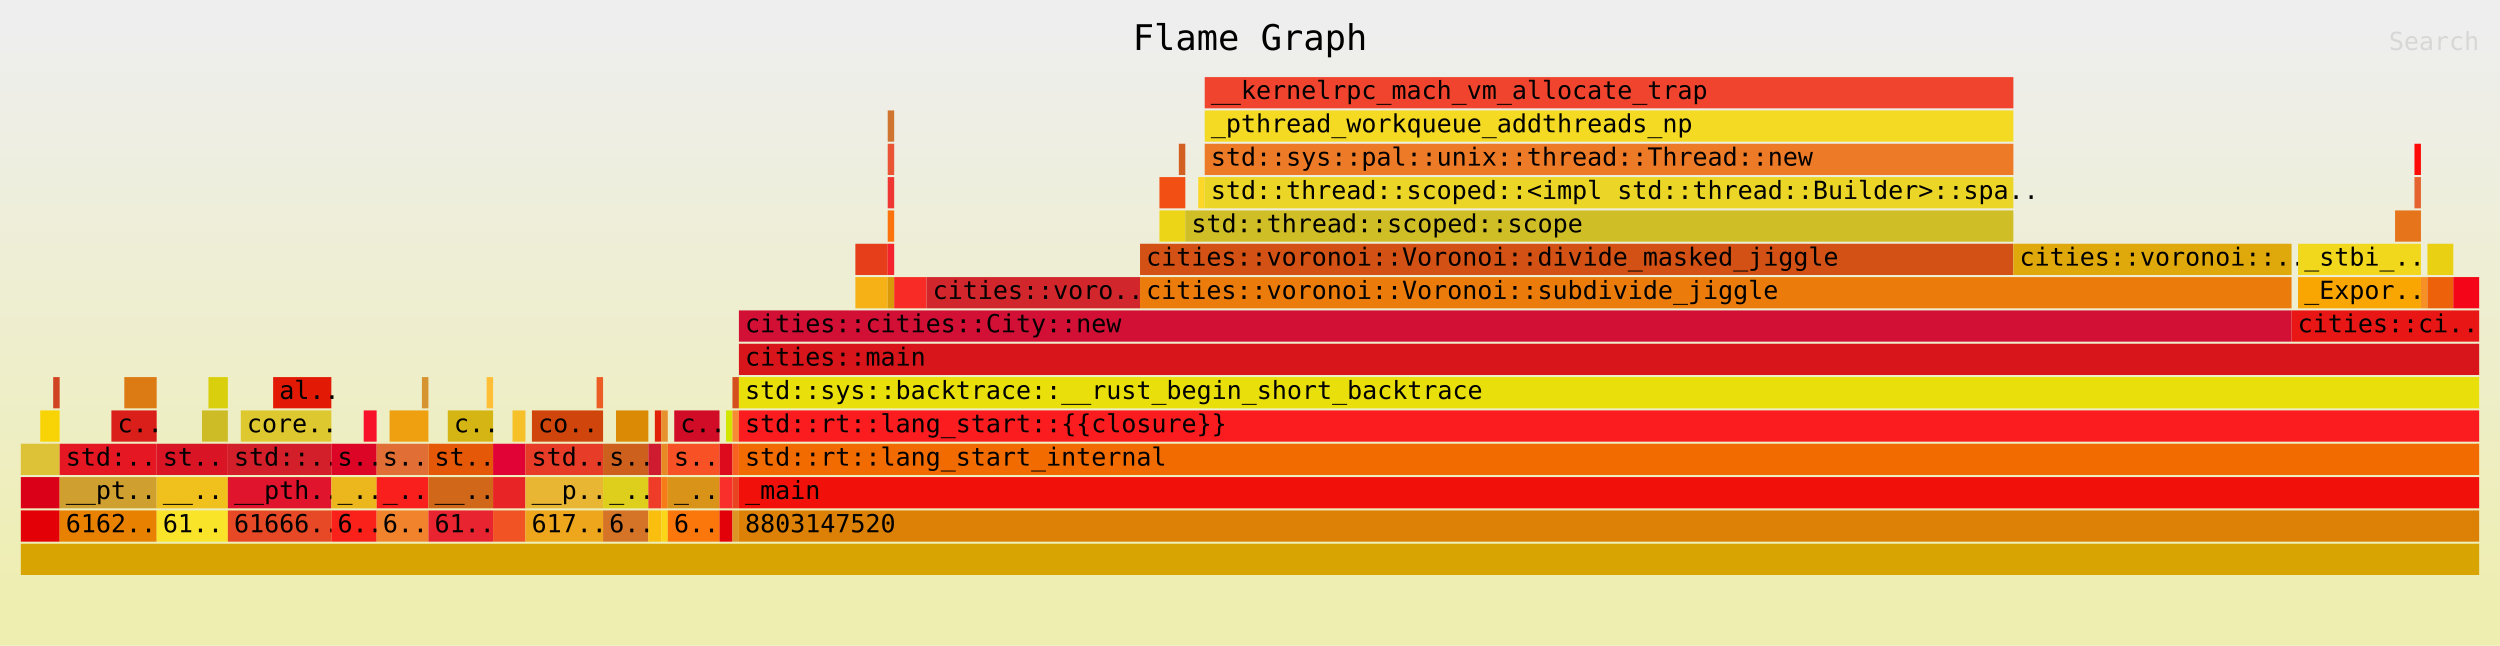
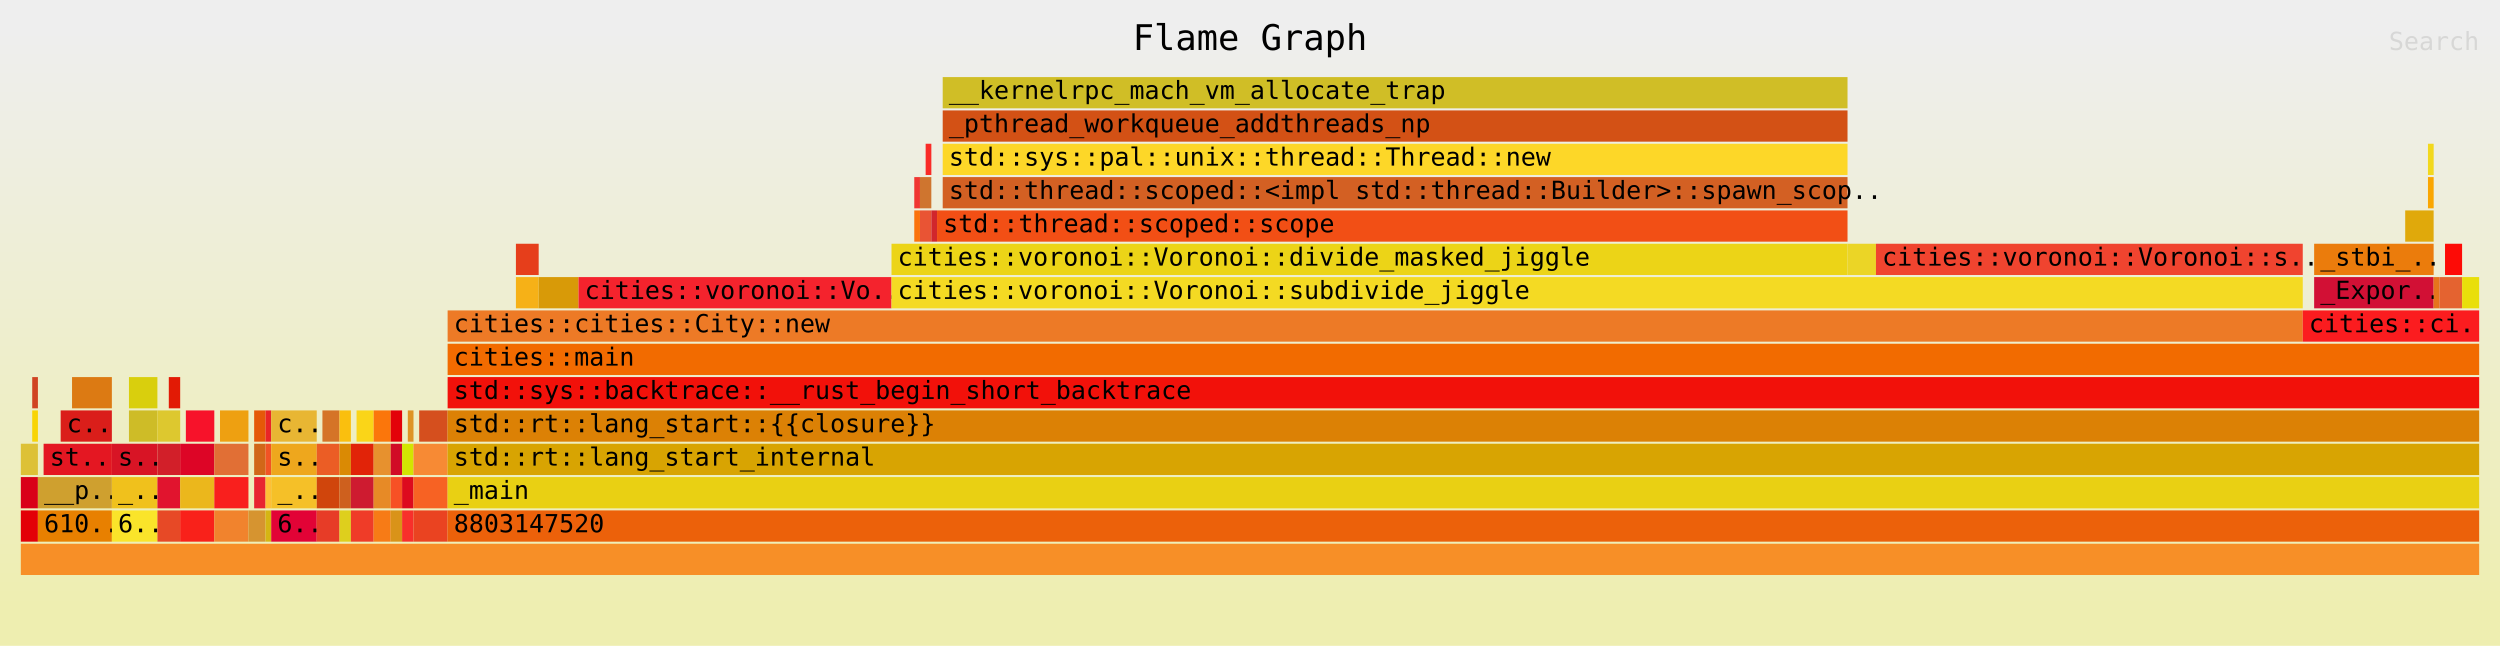
<svg xmlns="http://www.w3.org/2000/svg" xmlns:ns1="http://github.com/jonhoo/inferno" version="1.1" width="1200" height="310" viewBox="0 0 1200 310">
  <defs>
    <linearGradient id="background" y1="0" y2="1" x1="0" x2="0">
      <stop stop-color="#eeeeee" offset="5%" />
      <stop stop-color="#eeeeb0" offset="95%" />
    </linearGradient>
  </defs>
  <style type="text/css">
text { font-family:monospace; font-size:12px }
#title { text-anchor:middle; font-size:17px; }
#matched { text-anchor:end; }
#search { text-anchor:end; opacity:0.1; cursor:pointer; }
#search:hover, #search.show { opacity:1; }
#subtitle { text-anchor:middle; font-color:rgb(160,160,160); }
#unzoom { cursor:pointer; }
#frames &gt; *:hover { stroke:black; stroke-width:0.5; cursor:pointer; }
.hide { display:none; }
.parent { opacity:0.5; }
</style>
  <rect x="0" y="0" width="100%" height="310" fill="url(#background)" />
  <text id="title" fill="rgb(0,0,0)" x="50%" y="24.00">Flame Graph</text>
  <text id="details" fill="rgb(0,0,0)" x="10" y="293.00"> </text>
  <text id="unzoom" class="hide" fill="rgb(0,0,0)" x="10" y="24.00">Reset Zoom</text>
  <text id="search" fill="rgb(0,0,0)" x="1190" y="24.00">Search</text>
  <text id="matched" fill="rgb(0,0,0)" x="1190" y="293.00"> </text>
-   <svg id="frames" x="10" width="1180" total_samples="380">
-     <g>
-       <rect x="0%" y="245" width="1.579%" height="15" fill="rgb(227,0,7)" ns1:x="0" ns1:w="6" />
+   <svg id="frames" x="10" width="1180" total_samples="432">
+     <g>
+       <rect x="0%" y="245" width="0.694%" height="15" fill="rgb(227,0,7)" ns1:x="0" ns1:w="3" />
      <text x="0.25%" y="255.50" />
    </g>
    <g>
-       <rect x="0%" y="229" width="1.579%" height="15" fill="rgb(217,0,24)" ns1:x="0" ns1:w="6" />
+       <rect x="0%" y="229" width="0.694%" height="15" fill="rgb(217,0,24)" ns1:x="0" ns1:w="3" />
      <text x="0.25%" y="239.50" />
    </g>
    <g>
-       <rect x="0%" y="213" width="1.579%" height="15" fill="rgb(221,193,54)" ns1:x="0" ns1:w="6" />
+       <rect x="0%" y="213" width="0.694%" height="15" fill="rgb(221,193,54)" ns1:x="0" ns1:w="3" />
      <text x="0.25%" y="223.50" />
    </g>
    <g>
-       <rect x="0.789%" y="197" width="0.789%" height="15" fill="rgb(248,212,6)" ns1:x="3" ns1:w="3" />
-       <text x="1.04%" y="207.50" />
-     </g>
-     <g>
-       <rect x="1.316%" y="181" width="0.263%" height="15" fill="rgb(208,68,35)" ns1:x="5" ns1:w="1" />
-       <text x="1.566%" y="191.50" />
-     </g>
-     <g>
-       <rect x="1.579%" y="245" width="3.947%" height="15" fill="rgb(232,128,0)" ns1:x="6" ns1:w="15" />
-       <text x="1.829%" y="255.50">6162..</text>
-     </g>
-     <g>
-       <rect x="1.579%" y="229" width="3.947%" height="15" fill="rgb(207,160,47)" ns1:x="6" ns1:w="15" />
-       <text x="1.829%" y="239.50">__pt..</text>
-     </g>
-     <g>
-       <rect x="1.579%" y="213" width="3.947%" height="15" fill="rgb(228,23,34)" ns1:x="6" ns1:w="15" />
-       <text x="1.829%" y="223.50">std:..</text>
-     </g>
-     <g>
-       <rect x="3.684%" y="197" width="1.842%" height="15" fill="rgb(218,30,26)" ns1:x="14" ns1:w="7" />
-       <text x="3.934%" y="207.50">c..</text>
-     </g>
-     <g>
-       <rect x="4.21%" y="181" width="1.316%" height="15" fill="rgb(220,122,19)" ns1:x="16" ns1:w="5" />
-       <text x="4.46%" y="191.50" />
-     </g>
-     <g>
-       <rect x="5.526%" y="245" width="2.895%" height="15" fill="rgb(250,228,42)" ns1:x="21" ns1:w="11" />
-       <text x="5.776%" y="255.50">61..</text>
-     </g>
-     <g>
-       <rect x="5.526%" y="229" width="2.895%" height="15" fill="rgb(240,193,28)" ns1:x="21" ns1:w="11" />
-       <text x="5.776%" y="239.50">__..</text>
-     </g>
-     <g>
-       <rect x="5.526%" y="213" width="2.895%" height="15" fill="rgb(216,20,37)" ns1:x="21" ns1:w="11" />
-       <text x="5.776%" y="223.50">st..</text>
-     </g>
-     <g>
-       <rect x="7.368%" y="197" width="1.053%" height="15" fill="rgb(206,188,39)" ns1:x="28" ns1:w="4" />
-       <text x="7.618%" y="207.50" />
-     </g>
-     <g>
-       <rect x="7.632%" y="181" width="0.789%" height="15" fill="rgb(217,207,13)" ns1:x="29" ns1:w="3" />
-       <text x="7.882%" y="191.50" />
-     </g>
-     <g>
-       <rect x="8.421%" y="245" width="4.21%" height="15" fill="rgb(231,73,38)" ns1:x="32" ns1:w="16" />
-       <text x="8.671%" y="255.50">61666..</text>
-     </g>
-     <g>
-       <rect x="8.421%" y="229" width="4.21%" height="15" fill="rgb(225,20,46)" ns1:x="32" ns1:w="16" />
-       <text x="8.671%" y="239.50">__pth..</text>
-     </g>
-     <g>
-       <rect x="8.421%" y="213" width="4.21%" height="15" fill="rgb(210,31,41)" ns1:x="32" ns1:w="16" />
-       <text x="8.671%" y="223.50">std::..</text>
-     </g>
-     <g>
-       <rect x="8.947%" y="197" width="3.684%" height="15" fill="rgb(221,200,47)" ns1:x="34" ns1:w="14" />
-       <text x="9.197%" y="207.50">core..</text>
-     </g>
-     <g>
-       <rect x="10.263%" y="181" width="2.368%" height="15" fill="rgb(226,26,5)" ns1:x="39" ns1:w="9" />
-       <text x="10.513%" y="191.50">al..</text>
-     </g>
-     <g>
-       <rect x="12.632%" y="245" width="1.842%" height="15" fill="rgb(249,33,26)" ns1:x="48" ns1:w="7" />
-       <text x="12.882%" y="255.50">6..</text>
-     </g>
-     <g>
-       <rect x="12.632%" y="229" width="1.842%" height="15" fill="rgb(235,183,28)" ns1:x="48" ns1:w="7" />
-       <text x="12.882%" y="239.50">_..</text>
-     </g>
-     <g>
-       <rect x="12.632%" y="213" width="1.842%" height="15" fill="rgb(221,5,38)" ns1:x="48" ns1:w="7" />
-       <text x="12.882%" y="223.50">s..</text>
-     </g>
-     <g>
-       <rect x="13.947%" y="197" width="0.526%" height="15" fill="rgb(247,18,42)" ns1:x="53" ns1:w="2" />
-       <text x="14.197%" y="207.50" />
-     </g>
-     <g>
-       <rect x="14.474%" y="245" width="2.105%" height="15" fill="rgb(241,131,45)" ns1:x="55" ns1:w="8" />
-       <text x="14.724%" y="255.50">6..</text>
-     </g>
-     <g>
-       <rect x="14.474%" y="229" width="2.105%" height="15" fill="rgb(249,31,29)" ns1:x="55" ns1:w="8" />
-       <text x="14.724%" y="239.50">_..</text>
-     </g>
-     <g>
-       <rect x="14.474%" y="213" width="2.105%" height="15" fill="rgb(225,111,53)" ns1:x="55" ns1:w="8" />
-       <text x="14.724%" y="223.50">s..</text>
-     </g>
-     <g>
-       <rect x="15%" y="197" width="1.579%" height="15" fill="rgb(238,160,17)" ns1:x="57" ns1:w="6" />
-       <text x="15.25%" y="207.50" />
-     </g>
-     <g>
-       <rect x="16.316%" y="181" width="0.263%" height="15" fill="rgb(214,148,48)" ns1:x="62" ns1:w="1" />
-       <text x="16.566%" y="191.50" />
-     </g>
-     <g>
-       <rect x="16.579%" y="245" width="2.632%" height="15" fill="rgb(232,36,49)" ns1:x="63" ns1:w="10" />
-       <text x="16.829%" y="255.50">61..</text>
-     </g>
-     <g>
-       <rect x="16.579%" y="229" width="2.632%" height="15" fill="rgb(209,103,24)" ns1:x="63" ns1:w="10" />
-       <text x="16.829%" y="239.50">__..</text>
-     </g>
-     <g>
-       <rect x="16.579%" y="213" width="2.632%" height="15" fill="rgb(229,88,8)" ns1:x="63" ns1:w="10" />
-       <text x="16.829%" y="223.50">st..</text>
-     </g>
-     <g>
-       <rect x="17.368%" y="197" width="1.842%" height="15" fill="rgb(213,181,19)" ns1:x="66" ns1:w="7" />
-       <text x="17.618%" y="207.50">c..</text>
-     </g>
-     <g>
-       <rect x="18.947%" y="181" width="0.263%" height="15" fill="rgb(254,191,54)" ns1:x="72" ns1:w="1" />
-       <text x="19.197%" y="191.50" />
-     </g>
-     <g>
-       <rect x="19.21%" y="245" width="1.316%" height="15" fill="rgb(241,83,37)" ns1:x="73" ns1:w="5" />
-       <text x="19.46%" y="255.50" />
-     </g>
-     <g>
-       <rect x="19.21%" y="229" width="1.316%" height="15" fill="rgb(233,36,39)" ns1:x="73" ns1:w="5" />
-       <text x="19.46%" y="239.50" />
-     </g>
-     <g>
-       <rect x="19.21%" y="213" width="1.316%" height="15" fill="rgb(226,3,54)" ns1:x="73" ns1:w="5" />
-       <text x="19.46%" y="223.50" />
-     </g>
-     <g>
-       <rect x="20%" y="197" width="0.526%" height="15" fill="rgb(245,192,40)" ns1:x="76" ns1:w="2" />
-       <text x="20.25%" y="207.50" />
-     </g>
-     <g>
-       <rect x="20.526%" y="245" width="3.158%" height="15" fill="rgb(238,167,29)" ns1:x="78" ns1:w="12" />
-       <text x="20.776%" y="255.50">617..</text>
-     </g>
-     <g>
-       <rect x="20.526%" y="229" width="3.158%" height="15" fill="rgb(232,182,51)" ns1:x="78" ns1:w="12" />
-       <text x="20.776%" y="239.50">__p..</text>
-     </g>
-     <g>
-       <rect x="20.526%" y="213" width="3.158%" height="15" fill="rgb(231,60,39)" ns1:x="78" ns1:w="12" />
-       <text x="20.776%" y="223.50">std..</text>
-     </g>
-     <g>
-       <rect x="20.79%" y="197" width="2.895%" height="15" fill="rgb(208,69,12)" ns1:x="79" ns1:w="11" />
-       <text x="21.04%" y="207.50">co..</text>
-     </g>
-     <g>
-       <rect x="23.421%" y="181" width="0.263%" height="15" fill="rgb(235,93,37)" ns1:x="89" ns1:w="1" />
-       <text x="23.671%" y="191.50" />
-     </g>
-     <g>
-       <rect x="23.684%" y="245" width="1.842%" height="15" fill="rgb(213,116,39)" ns1:x="90" ns1:w="7" />
-       <text x="23.934%" y="255.50">6..</text>
-     </g>
-     <g>
-       <rect x="23.684%" y="229" width="1.842%" height="15" fill="rgb(222,207,29)" ns1:x="90" ns1:w="7" />
-       <text x="23.934%" y="239.50">_..</text>
-     </g>
-     <g>
-       <rect x="23.684%" y="213" width="1.842%" height="15" fill="rgb(206,96,30)" ns1:x="90" ns1:w="7" />
-       <text x="23.934%" y="223.50">s..</text>
-     </g>
-     <g>
-       <rect x="24.21%" y="197" width="1.316%" height="15" fill="rgb(218,138,4)" ns1:x="92" ns1:w="5" />
-       <text x="24.46%" y="207.50" />
-     </g>
-     <g>
-       <rect x="25.526%" y="245" width="0.526%" height="15" fill="rgb(250,191,14)" ns1:x="97" ns1:w="2" />
-       <text x="25.776%" y="255.50" />
-     </g>
-     <g>
-       <rect x="25.526%" y="229" width="0.526%" height="15" fill="rgb(239,60,40)" ns1:x="97" ns1:w="2" />
-       <text x="25.776%" y="239.50" />
-     </g>
-     <g>
-       <rect x="25.526%" y="213" width="0.526%" height="15" fill="rgb(206,27,48)" ns1:x="97" ns1:w="2" />
-       <text x="25.776%" y="223.50" />
-     </g>
-     <g>
-       <rect x="25.79%" y="197" width="0.263%" height="15" fill="rgb(225,35,8)" ns1:x="98" ns1:w="1" />
-       <text x="26.04%" y="207.50" />
-     </g>
-     <g>
-       <rect x="26.053%" y="245" width="0.263%" height="15" fill="rgb(250,213,24)" ns1:x="99" ns1:w="1" />
-       <text x="26.303%" y="255.50" />
-     </g>
-     <g>
-       <rect x="26.053%" y="229" width="0.263%" height="15" fill="rgb(247,123,22)" ns1:x="99" ns1:w="1" />
-       <text x="26.303%" y="239.50" />
-     </g>
-     <g>
-       <rect x="26.053%" y="213" width="0.263%" height="15" fill="rgb(231,138,38)" ns1:x="99" ns1:w="1" />
-       <text x="26.303%" y="223.50" />
-     </g>
-     <g>
-       <rect x="26.053%" y="197" width="0.263%" height="15" fill="rgb(231,145,46)" ns1:x="99" ns1:w="1" />
-       <text x="26.303%" y="207.50" />
-     </g>
-     <g>
-       <rect x="26.316%" y="245" width="2.105%" height="15" fill="rgb(251,118,11)" ns1:x="100" ns1:w="8" />
-       <text x="26.566%" y="255.50">6..</text>
-     </g>
-     <g>
-       <rect x="26.316%" y="229" width="2.105%" height="15" fill="rgb(217,147,25)" ns1:x="100" ns1:w="8" />
-       <text x="26.566%" y="239.50">_..</text>
-     </g>
-     <g>
-       <rect x="26.316%" y="213" width="2.105%" height="15" fill="rgb(247,81,37)" ns1:x="100" ns1:w="8" />
-       <text x="26.566%" y="223.50">s..</text>
-     </g>
-     <g>
-       <rect x="26.579%" y="197" width="1.842%" height="15" fill="rgb(209,12,38)" ns1:x="101" ns1:w="7" />
-       <text x="26.829%" y="207.50">c..</text>
-     </g>
-     <g>
-       <rect x="28.421%" y="245" width="0.526%" height="15" fill="rgb(227,1,9)" ns1:x="108" ns1:w="2" />
-       <text x="28.671%" y="255.50" />
-     </g>
-     <g>
-       <rect x="28.421%" y="229" width="0.526%" height="15" fill="rgb(248,47,43)" ns1:x="108" ns1:w="2" />
-       <text x="28.671%" y="239.50" />
-     </g>
-     <g>
-       <rect x="28.421%" y="213" width="0.526%" height="15" fill="rgb(221,10,30)" ns1:x="108" ns1:w="2" />
-       <text x="28.671%" y="223.50" />
-     </g>
-     <g>
-       <rect x="28.684%" y="197" width="0.263%" height="15" fill="rgb(210,229,1)" ns1:x="109" ns1:w="1" />
-       <text x="28.934%" y="207.50" />
-     </g>
-     <g>
-       <rect x="28.947%" y="245" width="0.263%" height="15" fill="rgb(222,148,37)" ns1:x="110" ns1:w="1" />
-       <text x="29.197%" y="255.50" />
-     </g>
-     <g>
-       <rect x="28.947%" y="229" width="0.263%" height="15" fill="rgb(234,67,33)" ns1:x="110" ns1:w="1" />
-       <text x="29.197%" y="239.50" />
-     </g>
-     <g>
-       <rect x="28.947%" y="213" width="0.263%" height="15" fill="rgb(247,98,35)" ns1:x="110" ns1:w="1" />
-       <text x="29.197%" y="223.50" />
-     </g>
-     <g>
-       <rect x="28.947%" y="197" width="0.263%" height="15" fill="rgb(247,138,52)" ns1:x="110" ns1:w="1" />
-       <text x="29.197%" y="207.50" />
-     </g>
-     <g>
-       <rect x="28.947%" y="181" width="0.263%" height="15" fill="rgb(213,79,30)" ns1:x="110" ns1:w="1" />
-       <text x="29.197%" y="191.50" />
-     </g>
-     <g>
-       <rect x="33.947%" y="133" width="1.316%" height="15" fill="rgb(246,177,23)" ns1:x="129" ns1:w="5" />
-       <text x="34.197%" y="143.50" />
-     </g>
-     <g>
-       <rect x="33.947%" y="117" width="1.316%" height="15" fill="rgb(230,62,27)" ns1:x="129" ns1:w="5" />
-       <text x="34.197%" y="127.50" />
-     </g>
-     <g>
-       <rect x="35.263%" y="133" width="0.263%" height="15" fill="rgb(216,154,8)" ns1:x="134" ns1:w="1" />
-       <text x="35.513%" y="143.50" />
-     </g>
-     <g>
-       <rect x="35.263%" y="117" width="0.263%" height="15" fill="rgb(244,35,45)" ns1:x="134" ns1:w="1" />
-       <text x="35.513%" y="127.50" />
-     </g>
-     <g>
-       <rect x="35.263%" y="101" width="0.263%" height="15" fill="rgb(251,115,12)" ns1:x="134" ns1:w="1" />
-       <text x="35.513%" y="111.50" />
-     </g>
-     <g>
-       <rect x="35.263%" y="85" width="0.263%" height="15" fill="rgb(240,54,50)" ns1:x="134" ns1:w="1" />
-       <text x="35.513%" y="95.50" />
-     </g>
-     <g>
-       <rect x="35.263%" y="69" width="0.263%" height="15" fill="rgb(233,84,52)" ns1:x="134" ns1:w="1" />
-       <text x="35.513%" y="79.50" />
-     </g>
-     <g>
-       <rect x="35.263%" y="53" width="0.263%" height="15" fill="rgb(207,117,47)" ns1:x="134" ns1:w="1" />
-       <text x="35.513%" y="63.50" />
-     </g>
-     <g>
-       <rect x="35.526%" y="133" width="1.316%" height="15" fill="rgb(249,43,39)" ns1:x="135" ns1:w="5" />
-       <text x="35.776%" y="143.50" />
-     </g>
-     <g>
-       <rect x="36.842%" y="133" width="8.684%" height="15" fill="rgb(209,38,44)" ns1:x="140" ns1:w="33" />
-       <text x="37.092%" y="143.50">cities::voro..</text>
-     </g>
-     <g>
-       <rect x="46.316%" y="101" width="1.053%" height="15" fill="rgb(236,212,23)" ns1:x="176" ns1:w="4" />
-       <text x="46.566%" y="111.50" />
-     </g>
-     <g>
-       <rect x="46.316%" y="85" width="1.053%" height="15" fill="rgb(242,79,21)" ns1:x="176" ns1:w="4" />
-       <text x="46.566%" y="95.50" />
-     </g>
-     <g>
-       <rect x="47.105%" y="69" width="0.263%" height="15" fill="rgb(211,96,35)" ns1:x="179" ns1:w="1" />
-       <text x="47.355%" y="79.50" />
-     </g>
-     <g>
-       <rect x="47.895%" y="85" width="0.263%" height="15" fill="rgb(253,215,40)" ns1:x="182" ns1:w="1" />
-       <text x="48.145%" y="95.50" />
-     </g>
-     <g>
-       <rect x="45.526%" y="117" width="35.526%" height="15" fill="rgb(211,81,21)" ns1:x="173" ns1:w="135" />
-       <text x="45.776%" y="127.50">cities::voronoi::Voronoi::divide_masked_jiggle</text>
-     </g>
-     <g>
-       <rect x="47.368%" y="101" width="33.684%" height="15" fill="rgb(208,190,38)" ns1:x="180" ns1:w="128" />
-       <text x="47.618%" y="111.50">std::thread::scoped::scope</text>
-     </g>
-     <g>
-       <rect x="48.158%" y="85" width="32.895%" height="15" fill="rgb(235,213,38)" ns1:x="183" ns1:w="125" />
-       <text x="48.408%" y="95.50">std::thread::scoped::&lt;impl std::thread::Builder&gt;::spa..</text>
-     </g>
-     <g>
-       <rect x="48.158%" y="69" width="32.895%" height="15" fill="rgb(237,122,38)" ns1:x="183" ns1:w="125" />
-       <text x="48.408%" y="79.50">std::sys::pal::unix::thread::Thread::new</text>
-     </g>
-     <g>
-       <rect x="48.158%" y="53" width="32.895%" height="15" fill="rgb(244,218,35)" ns1:x="183" ns1:w="125" />
-       <text x="48.408%" y="63.50">_pthread_workqueue_addthreads_np</text>
-     </g>
-     <g>
-       <rect x="48.158%" y="37" width="32.895%" height="15" fill="rgb(240,68,47)" ns1:x="183" ns1:w="125" />
-       <text x="48.408%" y="47.50">__kernelrpc_mach_vm_allocate_trap</text>
-     </g>
-     <g>
-       <rect x="29.21%" y="149" width="63.158%" height="15" fill="rgb(210,16,53)" ns1:x="111" ns1:w="240" />
-       <text x="29.46%" y="159.50">cities::cities::City::new</text>
-     </g>
-     <g>
-       <rect x="45.526%" y="133" width="46.842%" height="15" fill="rgb(235,124,12)" ns1:x="173" ns1:w="178" />
-       <text x="45.776%" y="143.50">cities::voronoi::Voronoi::subdivide_jiggle</text>
-     </g>
-     <g>
-       <rect x="81.053%" y="117" width="11.316%" height="15" fill="rgb(224,169,11)" ns1:x="308" ns1:w="43" />
-       <text x="81.303%" y="127.50">cities::voronoi::..</text>
-     </g>
-     <g>
-       <rect x="92.632%" y="133" width="5%" height="15" fill="rgb(250,166,2)" ns1:x="352" ns1:w="19" />
-       <text x="92.882%" y="143.50">_Expor..</text>
-     </g>
-     <g>
-       <rect x="92.632%" y="117" width="5%" height="15" fill="rgb(242,216,29)" ns1:x="352" ns1:w="19" />
-       <text x="92.882%" y="127.50">_stbi_..</text>
-     </g>
-     <g>
-       <rect x="96.579%" y="101" width="1.053%" height="15" fill="rgb(230,116,27)" ns1:x="367" ns1:w="4" />
-       <text x="96.829%" y="111.50" />
-     </g>
-     <g>
-       <rect x="97.368%" y="85" width="0.263%" height="15" fill="rgb(228,99,48)" ns1:x="370" ns1:w="1" />
-       <text x="97.618%" y="95.50" />
-     </g>
-     <g>
-       <rect x="97.368%" y="69" width="0.263%" height="15" fill="rgb(253,11,6)" ns1:x="370" ns1:w="1" />
-       <text x="97.618%" y="79.50" />
-     </g>
-     <g>
-       <rect x="97.632%" y="133" width="0.263%" height="15" fill="rgb(247,143,39)" ns1:x="371" ns1:w="1" />
-       <text x="97.882%" y="143.50" />
-     </g>
-     <g>
-       <rect x="97.895%" y="133" width="1.053%" height="15" fill="rgb(236,97,10)" ns1:x="372" ns1:w="4" />
-       <text x="98.145%" y="143.50" />
-     </g>
-     <g>
-       <rect x="97.895%" y="117" width="1.053%" height="15" fill="rgb(233,208,19)" ns1:x="372" ns1:w="4" />
-       <text x="98.145%" y="127.50" />
-     </g>
-     <g>
-       <rect x="0%" y="261" width="100%" height="15" fill="rgb(216,164,2)" ns1:x="0" ns1:w="380" />
+       <rect x="0.463%" y="197" width="0.232%" height="15" fill="rgb(248,212,6)" ns1:x="2" ns1:w="1" />
+       <text x="0.713%" y="207.50" />
+     </g>
+     <g>
+       <rect x="0.463%" y="181" width="0.232%" height="15" fill="rgb(208,68,35)" ns1:x="2" ns1:w="1" />
+       <text x="0.713%" y="191.50" />
+     </g>
+     <g>
+       <rect x="0.694%" y="245" width="3.009%" height="15" fill="rgb(232,128,0)" ns1:x="3" ns1:w="13" />
+       <text x="0.944%" y="255.50">610..</text>
+     </g>
+     <g>
+       <rect x="0.694%" y="229" width="3.009%" height="15" fill="rgb(207,160,47)" ns1:x="3" ns1:w="13" />
+       <text x="0.944%" y="239.50">__p..</text>
+     </g>
+     <g>
+       <rect x="0.926%" y="213" width="2.778%" height="15" fill="rgb(228,23,34)" ns1:x="4" ns1:w="12" />
+       <text x="1.176%" y="223.50">st..</text>
+     </g>
+     <g>
+       <rect x="1.62%" y="197" width="2.083%" height="15" fill="rgb(218,30,26)" ns1:x="7" ns1:w="9" />
+       <text x="1.87%" y="207.50">c..</text>
+     </g>
+     <g>
+       <rect x="2.083%" y="181" width="1.62%" height="15" fill="rgb(220,122,19)" ns1:x="9" ns1:w="7" />
+       <text x="2.333%" y="191.50" />
+     </g>
+     <g>
+       <rect x="3.704%" y="245" width="1.852%" height="15" fill="rgb(250,228,42)" ns1:x="16" ns1:w="8" />
+       <text x="3.954%" y="255.50">6..</text>
+     </g>
+     <g>
+       <rect x="3.704%" y="229" width="1.852%" height="15" fill="rgb(240,193,28)" ns1:x="16" ns1:w="8" />
+       <text x="3.954%" y="239.50">_..</text>
+     </g>
+     <g>
+       <rect x="3.704%" y="213" width="1.852%" height="15" fill="rgb(216,20,37)" ns1:x="16" ns1:w="8" />
+       <text x="3.954%" y="223.50">s..</text>
+     </g>
+     <g>
+       <rect x="4.398%" y="197" width="1.157%" height="15" fill="rgb(206,188,39)" ns1:x="19" ns1:w="5" />
+       <text x="4.648%" y="207.50" />
+     </g>
+     <g>
+       <rect x="4.398%" y="181" width="1.157%" height="15" fill="rgb(217,207,13)" ns1:x="19" ns1:w="5" />
+       <text x="4.648%" y="191.50" />
+     </g>
+     <g>
+       <rect x="5.556%" y="245" width="0.926%" height="15" fill="rgb(231,73,38)" ns1:x="24" ns1:w="4" />
+       <text x="5.806%" y="255.50" />
+     </g>
+     <g>
+       <rect x="5.556%" y="229" width="0.926%" height="15" fill="rgb(225,20,46)" ns1:x="24" ns1:w="4" />
+       <text x="5.806%" y="239.50" />
+     </g>
+     <g>
+       <rect x="5.556%" y="213" width="0.926%" height="15" fill="rgb(210,31,41)" ns1:x="24" ns1:w="4" />
+       <text x="5.806%" y="223.50" />
+     </g>
+     <g>
+       <rect x="5.556%" y="197" width="0.926%" height="15" fill="rgb(221,200,47)" ns1:x="24" ns1:w="4" />
+       <text x="5.806%" y="207.50" />
+     </g>
+     <g>
+       <rect x="6.019%" y="181" width="0.463%" height="15" fill="rgb(226,26,5)" ns1:x="26" ns1:w="2" />
+       <text x="6.269%" y="191.50" />
+     </g>
+     <g>
+       <rect x="6.481%" y="245" width="1.389%" height="15" fill="rgb(249,33,26)" ns1:x="28" ns1:w="6" />
+       <text x="6.731%" y="255.50" />
+     </g>
+     <g>
+       <rect x="6.481%" y="229" width="1.389%" height="15" fill="rgb(235,183,28)" ns1:x="28" ns1:w="6" />
+       <text x="6.731%" y="239.50" />
+     </g>
+     <g>
+       <rect x="6.481%" y="213" width="1.389%" height="15" fill="rgb(221,5,38)" ns1:x="28" ns1:w="6" />
+       <text x="6.731%" y="223.50" />
+     </g>
+     <g>
+       <rect x="6.713%" y="197" width="1.157%" height="15" fill="rgb(247,18,42)" ns1:x="29" ns1:w="5" />
+       <text x="6.963%" y="207.50" />
+     </g>
+     <g>
+       <rect x="7.87%" y="245" width="1.389%" height="15" fill="rgb(241,131,45)" ns1:x="34" ns1:w="6" />
+       <text x="8.12%" y="255.50" />
+     </g>
+     <g>
+       <rect x="7.87%" y="229" width="1.389%" height="15" fill="rgb(249,31,29)" ns1:x="34" ns1:w="6" />
+       <text x="8.12%" y="239.50" />
+     </g>
+     <g>
+       <rect x="7.87%" y="213" width="1.389%" height="15" fill="rgb(225,111,53)" ns1:x="34" ns1:w="6" />
+       <text x="8.12%" y="223.50" />
+     </g>
+     <g>
+       <rect x="8.102%" y="197" width="1.157%" height="15" fill="rgb(238,160,17)" ns1:x="35" ns1:w="5" />
+       <text x="8.352%" y="207.50" />
+     </g>
+     <g>
+       <rect x="9.259%" y="245" width="0.694%" height="15" fill="rgb(214,148,48)" ns1:x="40" ns1:w="3" />
+       <text x="9.509%" y="255.50" />
+     </g>
+     <g>
+       <rect x="9.491%" y="229" width="0.463%" height="15" fill="rgb(232,36,49)" ns1:x="41" ns1:w="2" />
+       <text x="9.741%" y="239.50" />
+     </g>
+     <g>
+       <rect x="9.491%" y="213" width="0.463%" height="15" fill="rgb(209,103,24)" ns1:x="41" ns1:w="2" />
+       <text x="9.741%" y="223.50" />
+     </g>
+     <g>
+       <rect x="9.491%" y="197" width="0.463%" height="15" fill="rgb(229,88,8)" ns1:x="41" ns1:w="2" />
+       <text x="9.741%" y="207.50" />
+     </g>
+     <g>
+       <rect x="9.954%" y="245" width="0.232%" height="15" fill="rgb(213,181,19)" ns1:x="43" ns1:w="1" />
+       <text x="10.204%" y="255.50" />
+     </g>
+     <g>
+       <rect x="9.954%" y="229" width="0.232%" height="15" fill="rgb(254,191,54)" ns1:x="43" ns1:w="1" />
+       <text x="10.204%" y="239.50" />
+     </g>
+     <g>
+       <rect x="9.954%" y="213" width="0.232%" height="15" fill="rgb(241,83,37)" ns1:x="43" ns1:w="1" />
+       <text x="10.204%" y="223.50" />
+     </g>
+     <g>
+       <rect x="9.954%" y="197" width="0.232%" height="15" fill="rgb(233,36,39)" ns1:x="43" ns1:w="1" />
+       <text x="10.204%" y="207.50" />
+     </g>
+     <g>
+       <rect x="10.185%" y="245" width="1.852%" height="15" fill="rgb(226,3,54)" ns1:x="44" ns1:w="8" />
+       <text x="10.435%" y="255.50">6..</text>
+     </g>
+     <g>
+       <rect x="10.185%" y="229" width="1.852%" height="15" fill="rgb(245,192,40)" ns1:x="44" ns1:w="8" />
+       <text x="10.435%" y="239.50">_..</text>
+     </g>
+     <g>
+       <rect x="10.185%" y="213" width="1.852%" height="15" fill="rgb(238,167,29)" ns1:x="44" ns1:w="8" />
+       <text x="10.435%" y="223.50">s..</text>
+     </g>
+     <g>
+       <rect x="10.185%" y="197" width="1.852%" height="15" fill="rgb(232,182,51)" ns1:x="44" ns1:w="8" />
+       <text x="10.435%" y="207.50">c..</text>
+     </g>
+     <g>
+       <rect x="12.037%" y="245" width="0.926%" height="15" fill="rgb(231,60,39)" ns1:x="52" ns1:w="4" />
+       <text x="12.287%" y="255.50" />
+     </g>
+     <g>
+       <rect x="12.037%" y="229" width="0.926%" height="15" fill="rgb(208,69,12)" ns1:x="52" ns1:w="4" />
+       <text x="12.287%" y="239.50" />
+     </g>
+     <g>
+       <rect x="12.037%" y="213" width="0.926%" height="15" fill="rgb(235,93,37)" ns1:x="52" ns1:w="4" />
+       <text x="12.287%" y="223.50" />
+     </g>
+     <g>
+       <rect x="12.268%" y="197" width="0.694%" height="15" fill="rgb(213,116,39)" ns1:x="53" ns1:w="3" />
+       <text x="12.518%" y="207.50" />
+     </g>
+     <g>
+       <rect x="12.963%" y="245" width="0.463%" height="15" fill="rgb(222,207,29)" ns1:x="56" ns1:w="2" />
+       <text x="13.213%" y="255.50" />
+     </g>
+     <g>
+       <rect x="12.963%" y="229" width="0.463%" height="15" fill="rgb(206,96,30)" ns1:x="56" ns1:w="2" />
+       <text x="13.213%" y="239.50" />
+     </g>
+     <g>
+       <rect x="12.963%" y="213" width="0.463%" height="15" fill="rgb(218,138,4)" ns1:x="56" ns1:w="2" />
+       <text x="13.213%" y="223.50" />
+     </g>
+     <g>
+       <rect x="12.963%" y="197" width="0.463%" height="15" fill="rgb(250,191,14)" ns1:x="56" ns1:w="2" />
+       <text x="13.213%" y="207.50" />
+     </g>
+     <g>
+       <rect x="13.426%" y="245" width="0.926%" height="15" fill="rgb(239,60,40)" ns1:x="58" ns1:w="4" />
+       <text x="13.676%" y="255.50" />
+     </g>
+     <g>
+       <rect x="13.426%" y="229" width="0.926%" height="15" fill="rgb(206,27,48)" ns1:x="58" ns1:w="4" />
+       <text x="13.676%" y="239.50" />
+     </g>
+     <g>
+       <rect x="13.426%" y="213" width="0.926%" height="15" fill="rgb(225,35,8)" ns1:x="58" ns1:w="4" />
+       <text x="13.676%" y="223.50" />
+     </g>
+     <g>
+       <rect x="13.657%" y="197" width="0.694%" height="15" fill="rgb(250,213,24)" ns1:x="59" ns1:w="3" />
+       <text x="13.907%" y="207.50" />
+     </g>
+     <g>
+       <rect x="14.352%" y="245" width="0.694%" height="15" fill="rgb(247,123,22)" ns1:x="62" ns1:w="3" />
+       <text x="14.602%" y="255.50" />
+     </g>
+     <g>
+       <rect x="14.352%" y="229" width="0.694%" height="15" fill="rgb(231,138,38)" ns1:x="62" ns1:w="3" />
+       <text x="14.602%" y="239.50" />
+     </g>
+     <g>
+       <rect x="14.352%" y="213" width="0.694%" height="15" fill="rgb(231,145,46)" ns1:x="62" ns1:w="3" />
+       <text x="14.602%" y="223.50" />
+     </g>
+     <g>
+       <rect x="14.352%" y="197" width="0.694%" height="15" fill="rgb(251,118,11)" ns1:x="62" ns1:w="3" />
+       <text x="14.602%" y="207.50" />
+     </g>
+     <g>
+       <rect x="15.046%" y="245" width="0.463%" height="15" fill="rgb(217,147,25)" ns1:x="65" ns1:w="2" />
+       <text x="15.296%" y="255.50" />
+     </g>
+     <g>
+       <rect x="15.046%" y="229" width="0.463%" height="15" fill="rgb(247,81,37)" ns1:x="65" ns1:w="2" />
+       <text x="15.296%" y="239.50" />
+     </g>
+     <g>
+       <rect x="15.046%" y="213" width="0.463%" height="15" fill="rgb(209,12,38)" ns1:x="65" ns1:w="2" />
+       <text x="15.296%" y="223.50" />
+     </g>
+     <g>
+       <rect x="15.046%" y="197" width="0.463%" height="15" fill="rgb(227,1,9)" ns1:x="65" ns1:w="2" />
+       <text x="15.296%" y="207.50" />
+     </g>
+     <g>
+       <rect x="15.509%" y="245" width="0.463%" height="15" fill="rgb(248,47,43)" ns1:x="67" ns1:w="2" />
+       <text x="15.759%" y="255.50" />
+     </g>
+     <g>
+       <rect x="15.509%" y="229" width="0.463%" height="15" fill="rgb(221,10,30)" ns1:x="67" ns1:w="2" />
+       <text x="15.759%" y="239.50" />
+     </g>
+     <g>
+       <rect x="15.509%" y="213" width="0.463%" height="15" fill="rgb(210,229,1)" ns1:x="67" ns1:w="2" />
+       <text x="15.759%" y="223.50" />
+     </g>
+     <g>
+       <rect x="15.741%" y="197" width="0.232%" height="15" fill="rgb(222,148,37)" ns1:x="68" ns1:w="1" />
+       <text x="15.991%" y="207.50" />
+     </g>
+     <g>
+       <rect x="15.972%" y="245" width="1.389%" height="15" fill="rgb(234,67,33)" ns1:x="69" ns1:w="6" />
+       <text x="16.222%" y="255.50" />
+     </g>
+     <g>
+       <rect x="15.972%" y="229" width="1.389%" height="15" fill="rgb(247,98,35)" ns1:x="69" ns1:w="6" />
+       <text x="16.222%" y="239.50" />
+     </g>
+     <g>
+       <rect x="15.972%" y="213" width="1.389%" height="15" fill="rgb(247,138,52)" ns1:x="69" ns1:w="6" />
+       <text x="16.222%" y="223.50" />
+     </g>
+     <g>
+       <rect x="16.204%" y="197" width="1.157%" height="15" fill="rgb(213,79,30)" ns1:x="70" ns1:w="5" />
+       <text x="16.454%" y="207.50" />
+     </g>
+     <g>
+       <rect x="20.139%" y="133" width="0.926%" height="15" fill="rgb(246,177,23)" ns1:x="87" ns1:w="4" />
+       <text x="20.389%" y="143.50" />
+     </g>
+     <g>
+       <rect x="20.139%" y="117" width="0.926%" height="15" fill="rgb(230,62,27)" ns1:x="87" ns1:w="4" />
+       <text x="20.389%" y="127.50" />
+     </g>
+     <g>
+       <rect x="21.065%" y="133" width="1.62%" height="15" fill="rgb(216,154,8)" ns1:x="91" ns1:w="7" />
+       <text x="21.315%" y="143.50" />
+     </g>
+     <g>
+       <rect x="22.685%" y="133" width="12.732%" height="15" fill="rgb(244,35,45)" ns1:x="98" ns1:w="55" />
+       <text x="22.935%" y="143.50">cities::voronoi::Vo..</text>
+     </g>
+     <g>
+       <rect x="36.343%" y="101" width="0.232%" height="15" fill="rgb(251,115,12)" ns1:x="157" ns1:w="1" />
+       <text x="36.593%" y="111.50" />
+     </g>
+     <g>
+       <rect x="36.343%" y="85" width="0.232%" height="15" fill="rgb(240,54,50)" ns1:x="157" ns1:w="1" />
+       <text x="36.593%" y="95.50" />
+     </g>
+     <g>
+       <rect x="36.574%" y="101" width="0.463%" height="15" fill="rgb(233,84,52)" ns1:x="158" ns1:w="2" />
+       <text x="36.824%" y="111.50" />
+     </g>
+     <g>
+       <rect x="36.574%" y="85" width="0.463%" height="15" fill="rgb(207,117,47)" ns1:x="158" ns1:w="2" />
+       <text x="36.824%" y="95.50" />
+     </g>
+     <g>
+       <rect x="36.806%" y="69" width="0.232%" height="15" fill="rgb(249,43,39)" ns1:x="159" ns1:w="1" />
+       <text x="37.056%" y="79.50" />
+     </g>
+     <g>
+       <rect x="37.037%" y="101" width="0.232%" height="15" fill="rgb(209,38,44)" ns1:x="160" ns1:w="1" />
+       <text x="37.287%" y="111.50" />
+     </g>
+     <g>
+       <rect x="35.417%" y="117" width="38.889%" height="15" fill="rgb(236,212,23)" ns1:x="153" ns1:w="168" />
+       <text x="35.667%" y="127.50">cities::voronoi::Voronoi::divide_masked_jiggle</text>
+     </g>
+     <g>
+       <rect x="37.269%" y="101" width="37.037%" height="15" fill="rgb(242,79,21)" ns1:x="161" ns1:w="160" />
+       <text x="37.519%" y="111.50">std::thread::scoped::scope</text>
+     </g>
+     <g>
+       <rect x="37.5%" y="85" width="36.806%" height="15" fill="rgb(211,96,35)" ns1:x="162" ns1:w="159" />
+       <text x="37.75%" y="95.50">std::thread::scoped::&lt;impl std::thread::Builder&gt;::spawn_scop..</text>
+     </g>
+     <g>
+       <rect x="37.5%" y="69" width="36.806%" height="15" fill="rgb(253,215,40)" ns1:x="162" ns1:w="159" />
+       <text x="37.75%" y="79.50">std::sys::pal::unix::thread::Thread::new</text>
+     </g>
+     <g>
+       <rect x="37.5%" y="53" width="36.806%" height="15" fill="rgb(211,81,21)" ns1:x="162" ns1:w="159" />
+       <text x="37.75%" y="63.50">_pthread_workqueue_addthreads_np</text>
+     </g>
+     <g>
+       <rect x="37.5%" y="37" width="36.806%" height="15" fill="rgb(208,190,38)" ns1:x="162" ns1:w="159" />
+       <text x="37.75%" y="47.50">__kernelrpc_mach_vm_allocate_trap</text>
+     </g>
+     <g>
+       <rect x="74.306%" y="117" width="1.157%" height="15" fill="rgb(235,213,38)" ns1:x="321" ns1:w="5" />
+       <text x="74.556%" y="127.50" />
+     </g>
+     <g>
+       <rect x="17.361%" y="149" width="75.463%" height="15" fill="rgb(237,122,38)" ns1:x="75" ns1:w="326" />
+       <text x="17.611%" y="159.50">cities::cities::City::new</text>
+     </g>
+     <g>
+       <rect x="35.417%" y="133" width="57.407%" height="15" fill="rgb(244,218,35)" ns1:x="153" ns1:w="248" />
+       <text x="35.667%" y="143.50">cities::voronoi::Voronoi::subdivide_jiggle</text>
+     </g>
+     <g>
+       <rect x="75.463%" y="117" width="17.361%" height="15" fill="rgb(240,68,47)" ns1:x="326" ns1:w="75" />
+       <text x="75.713%" y="127.50">cities::voronoi::Voronoi::s..</text>
+     </g>
+     <g>
+       <rect x="93.287%" y="133" width="4.861%" height="15" fill="rgb(210,16,53)" ns1:x="403" ns1:w="21" />
+       <text x="93.537%" y="143.50">_Expor..</text>
+     </g>
+     <g>
+       <rect x="93.287%" y="117" width="4.861%" height="15" fill="rgb(235,124,12)" ns1:x="403" ns1:w="21" />
+       <text x="93.537%" y="127.50">_stbi_..</text>
+     </g>
+     <g>
+       <rect x="96.991%" y="101" width="1.157%" height="15" fill="rgb(224,169,11)" ns1:x="419" ns1:w="5" />
+       <text x="97.241%" y="111.50" />
+     </g>
+     <g>
+       <rect x="97.917%" y="85" width="0.232%" height="15" fill="rgb(250,166,2)" ns1:x="423" ns1:w="1" />
+       <text x="98.167%" y="95.50" />
+     </g>
+     <g>
+       <rect x="97.917%" y="69" width="0.232%" height="15" fill="rgb(242,216,29)" ns1:x="423" ns1:w="1" />
+       <text x="98.167%" y="79.50" />
+     </g>
+     <g>
+       <rect x="98.148%" y="133" width="0.232%" height="15" fill="rgb(230,116,27)" ns1:x="424" ns1:w="1" />
+       <text x="98.398%" y="143.50" />
+     </g>
+     <g>
+       <rect x="98.38%" y="133" width="0.926%" height="15" fill="rgb(228,99,48)" ns1:x="425" ns1:w="4" />
+       <text x="98.63%" y="143.50" />
+     </g>
+     <g>
+       <rect x="98.611%" y="117" width="0.694%" height="15" fill="rgb(253,11,6)" ns1:x="426" ns1:w="3" />
+       <text x="98.861%" y="127.50" />
+     </g>
+     <g>
+       <rect x="0%" y="261" width="100%" height="15" fill="rgb(247,143,39)" ns1:x="0" ns1:w="432" />
      <text x="0.25%" y="271.50" />
    </g>
    <g>
-       <rect x="29.21%" y="245" width="70.79%" height="15" fill="rgb(220,129,5)" ns1:x="111" ns1:w="269" />
-       <text x="29.46%" y="255.50">8803147520</text>
-     </g>
-     <g>
-       <rect x="29.21%" y="229" width="70.79%" height="15" fill="rgb(242,17,10)" ns1:x="111" ns1:w="269" />
-       <text x="29.46%" y="239.50">_main</text>
-     </g>
-     <g>
-       <rect x="29.21%" y="213" width="70.79%" height="15" fill="rgb(242,107,0)" ns1:x="111" ns1:w="269" />
-       <text x="29.46%" y="223.50">std::rt::lang_start_internal</text>
-     </g>
-     <g>
-       <rect x="29.21%" y="197" width="70.79%" height="15" fill="rgb(251,28,31)" ns1:x="111" ns1:w="269" />
-       <text x="29.46%" y="207.50">std::rt::lang_start::{{closure}}</text>
-     </g>
-     <g>
-       <rect x="29.21%" y="181" width="70.79%" height="15" fill="rgb(233,223,10)" ns1:x="111" ns1:w="269" />
-       <text x="29.46%" y="191.50">std::sys::backtrace::__rust_begin_short_backtrace</text>
-     </g>
-     <g>
-       <rect x="29.21%" y="165" width="70.79%" height="15" fill="rgb(215,21,27)" ns1:x="111" ns1:w="269" />
-       <text x="29.46%" y="175.50">cities::main</text>
-     </g>
-     <g>
-       <rect x="92.368%" y="149" width="7.632%" height="15" fill="rgb(232,23,21)" ns1:x="351" ns1:w="29" />
-       <text x="92.618%" y="159.50">cities::ci..</text>
-     </g>
-     <g>
-       <rect x="98.947%" y="133" width="1.053%" height="15" fill="rgb(244,5,23)" ns1:x="376" ns1:w="4" />
-       <text x="99.197%" y="143.50" />
+       <rect x="17.361%" y="245" width="82.639%" height="15" fill="rgb(236,97,10)" ns1:x="75" ns1:w="357" />
+       <text x="17.611%" y="255.50">8803147520</text>
+     </g>
+     <g>
+       <rect x="17.361%" y="229" width="82.639%" height="15" fill="rgb(233,208,19)" ns1:x="75" ns1:w="357" />
+       <text x="17.611%" y="239.50">_main</text>
+     </g>
+     <g>
+       <rect x="17.361%" y="213" width="82.639%" height="15" fill="rgb(216,164,2)" ns1:x="75" ns1:w="357" />
+       <text x="17.611%" y="223.50">std::rt::lang_start_internal</text>
+     </g>
+     <g>
+       <rect x="17.361%" y="197" width="82.639%" height="15" fill="rgb(220,129,5)" ns1:x="75" ns1:w="357" />
+       <text x="17.611%" y="207.50">std::rt::lang_start::{{closure}}</text>
+     </g>
+     <g>
+       <rect x="17.361%" y="181" width="82.639%" height="15" fill="rgb(242,17,10)" ns1:x="75" ns1:w="357" />
+       <text x="17.611%" y="191.50">std::sys::backtrace::__rust_begin_short_backtrace</text>
+     </g>
+     <g>
+       <rect x="17.361%" y="165" width="82.639%" height="15" fill="rgb(242,107,0)" ns1:x="75" ns1:w="357" />
+       <text x="17.611%" y="175.50">cities::main</text>
+     </g>
+     <g>
+       <rect x="92.824%" y="149" width="7.176%" height="15" fill="rgb(251,28,31)" ns1:x="401" ns1:w="31" />
+       <text x="93.074%" y="159.50">cities::ci..</text>
+     </g>
+     <g>
+       <rect x="99.306%" y="133" width="0.694%" height="15" fill="rgb(233,223,10)" ns1:x="429" ns1:w="3" />
+       <text x="99.556%" y="143.50" />
    </g>
  </svg>
</svg>
